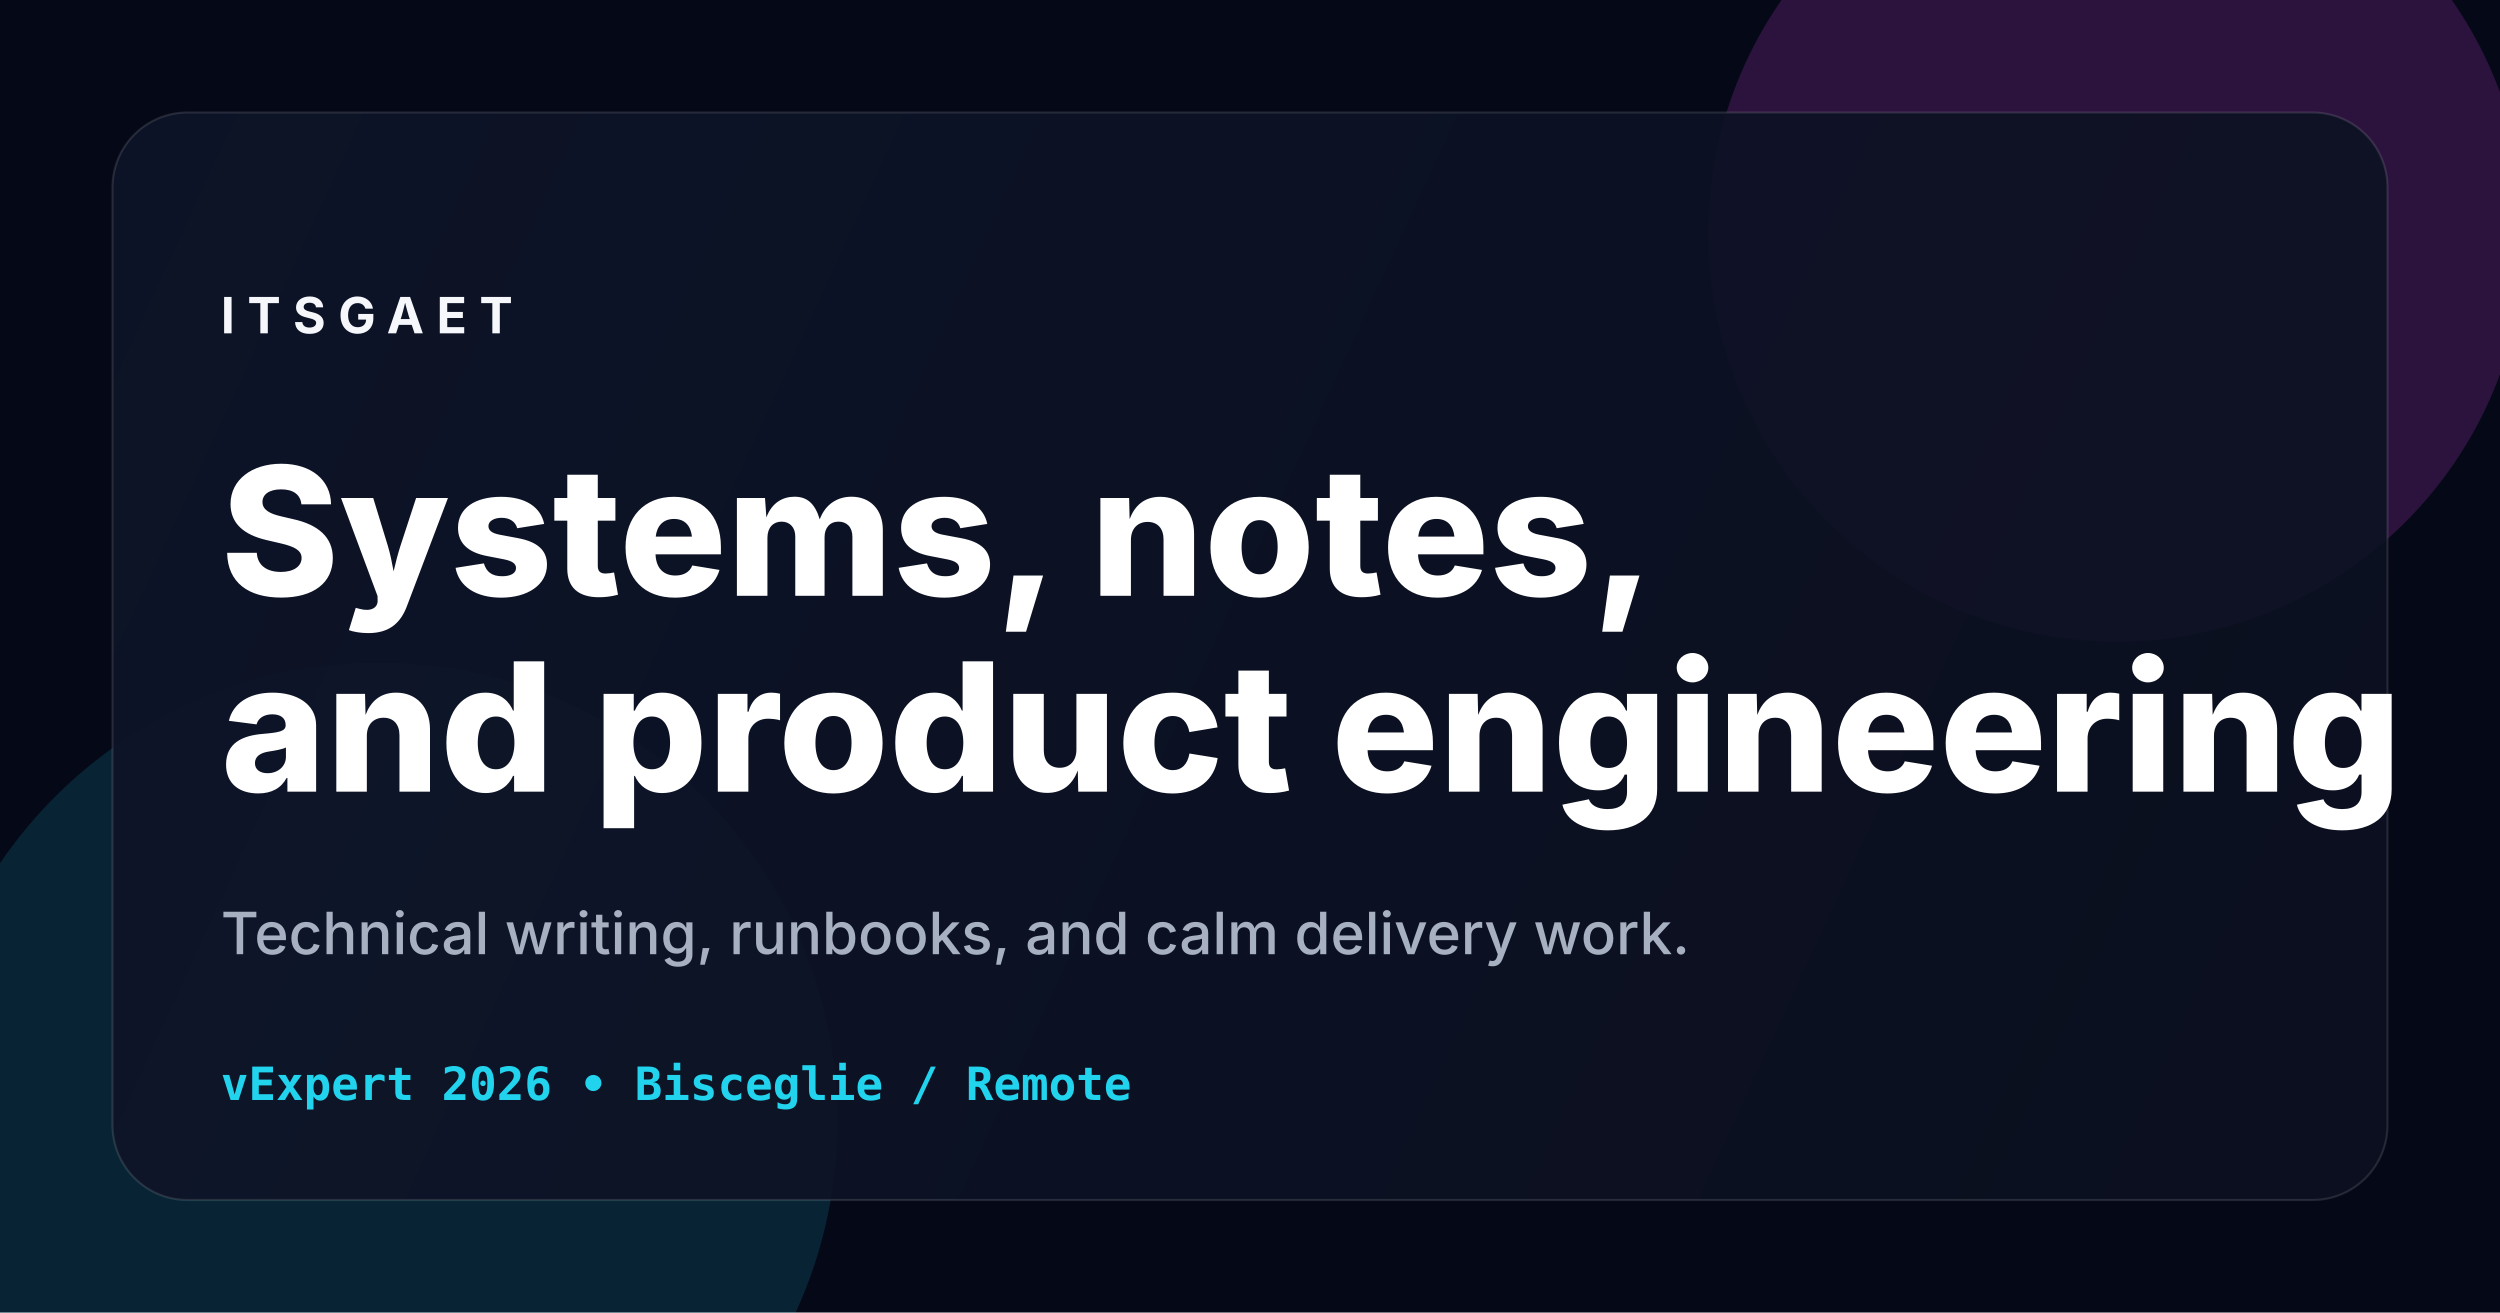
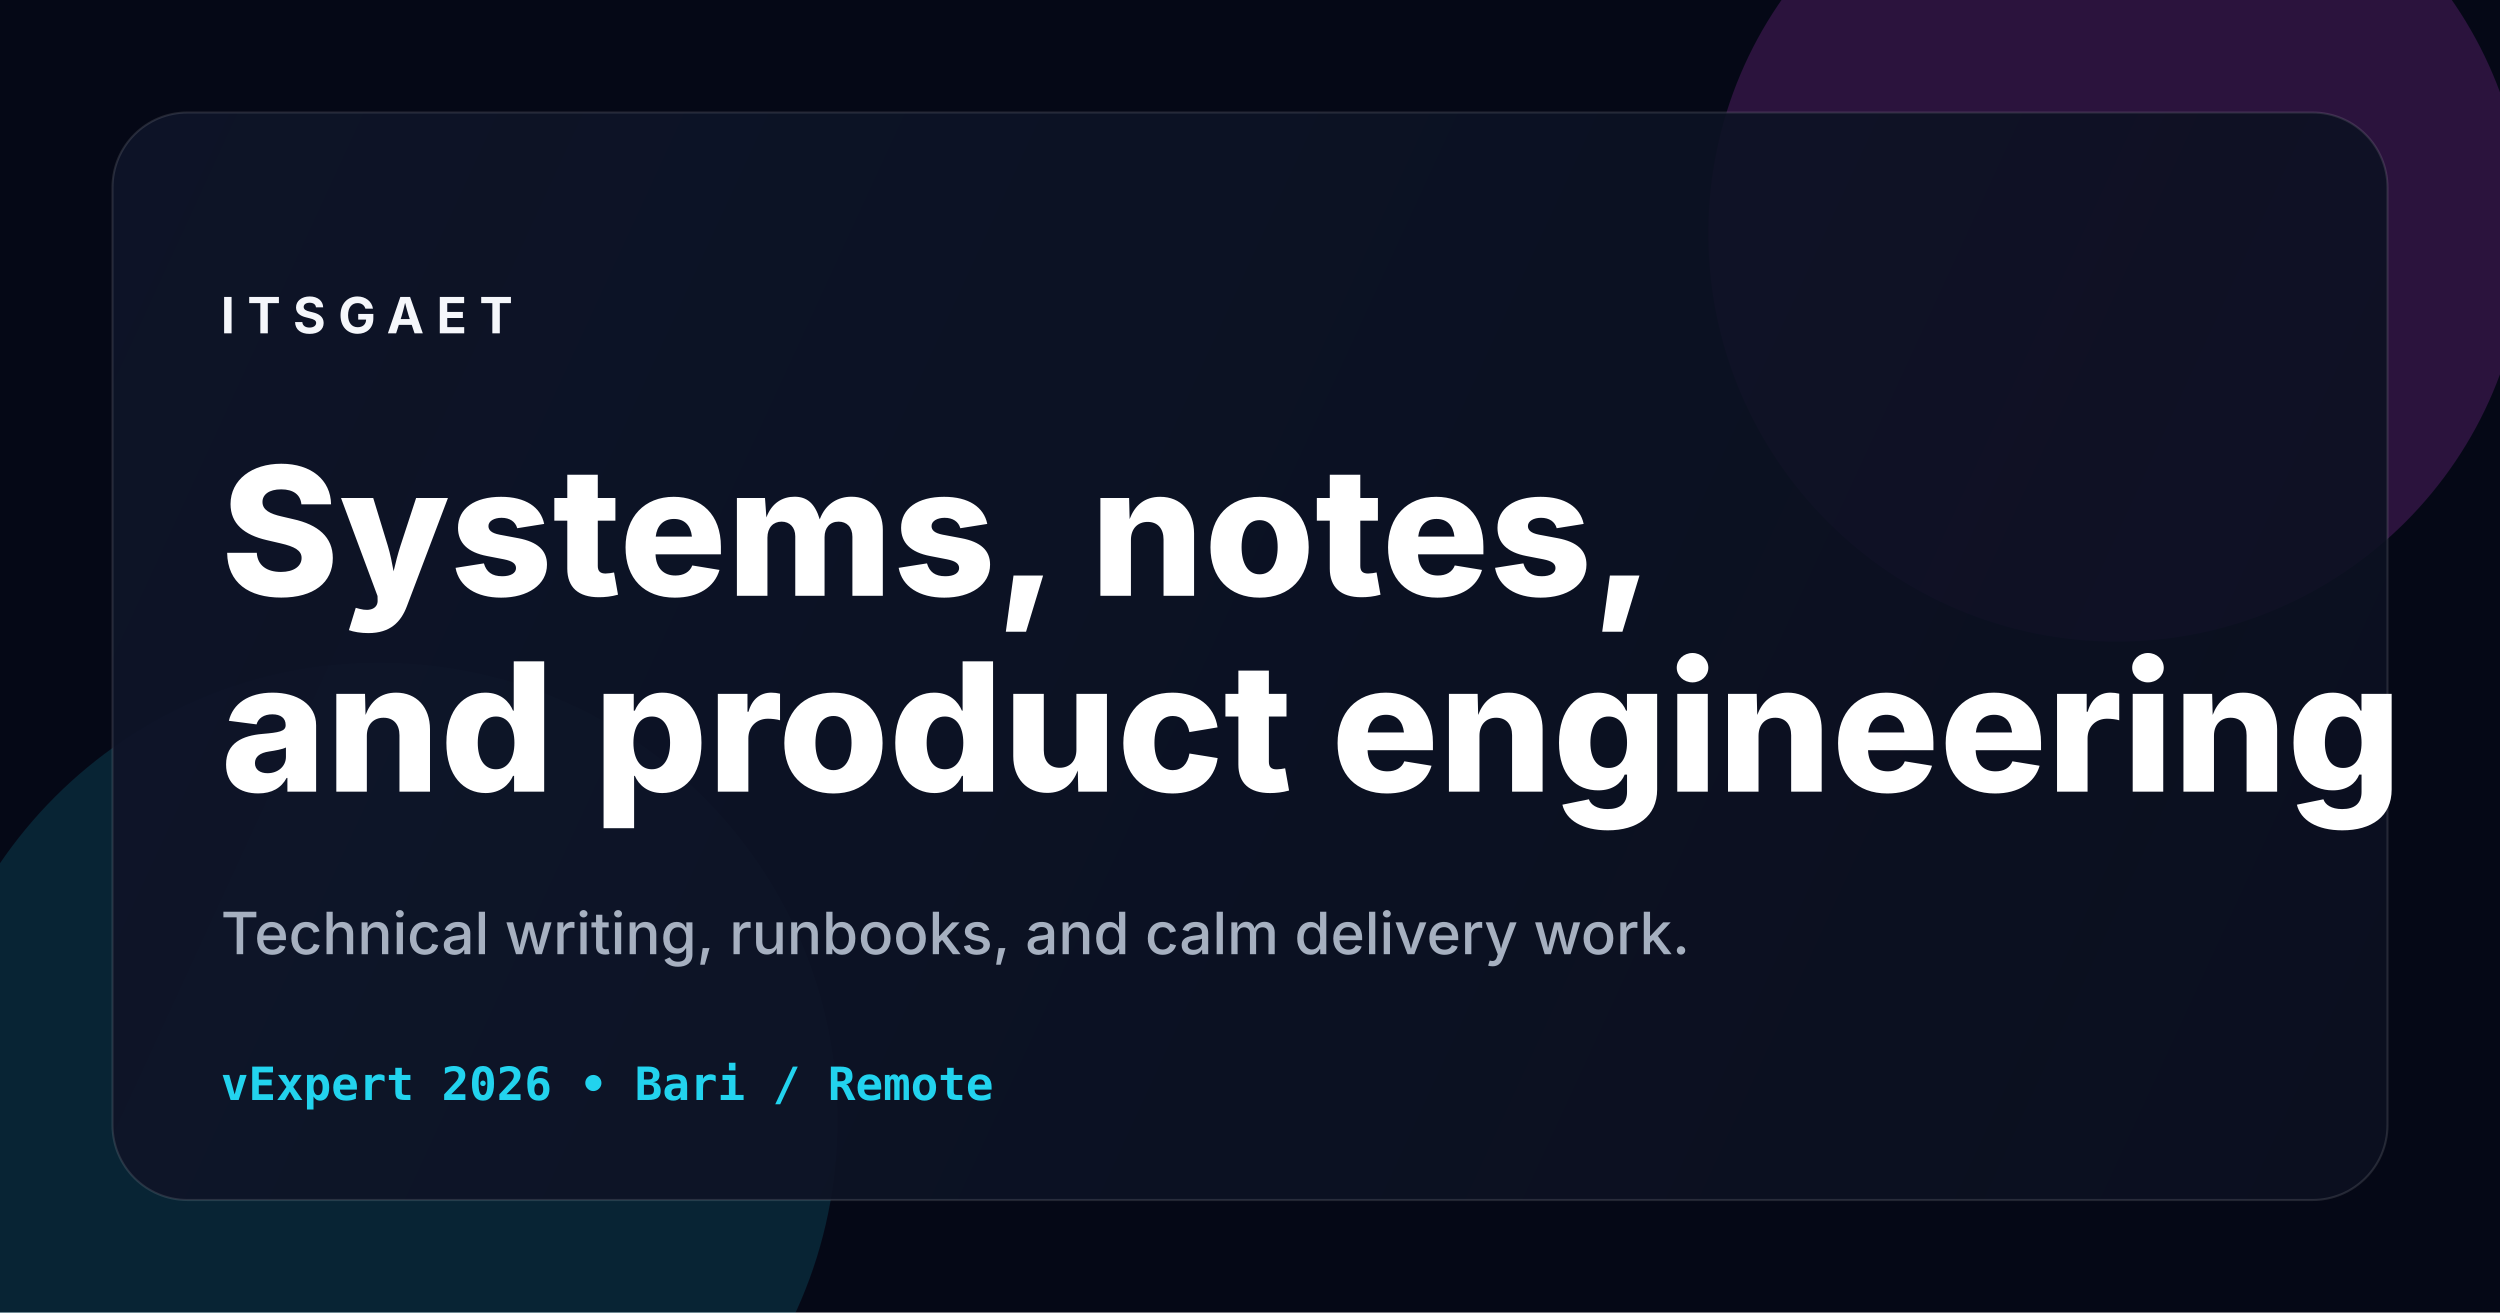
<svg xmlns="http://www.w3.org/2000/svg" width="1200" height="630" viewBox="0 0 1200 630" fill="none">
  <rect width="1200" height="630" fill="#050816" />
  <circle cx="1016" cy="112" r="196" fill="#D946EF" fill-opacity="0.18" />
  <circle cx="182" cy="538" r="220" fill="#22D3EE" fill-opacity="0.14" />
  <rect x="54" y="54" width="1092" height="522" rx="36" fill="url(#panel)" stroke="#FFFFFF" stroke-opacity="0.12" />
  <text x="106" y="160" fill="#F5F7FB" font-family="Inter, Arial, sans-serif" font-size="24" font-weight="700" letter-spacing="6">ITSGAET</text>
  <text x="106" y="286" fill="#FFFFFF" font-family="Inter, Arial, sans-serif" font-size="86" font-weight="800">Systems, notes,</text>
  <text x="106" y="380" fill="#FFFFFF" font-family="Inter, Arial, sans-serif" font-size="86" font-weight="800">and product engineering</text>
  <text x="106" y="458" fill="#A6B0C0" font-family="Inter, Arial, sans-serif" font-size="28" font-weight="500">Technical writing, runbooks, and calm delivery work.</text>
-   <text x="106" y="528" fill="#22D3EE" font-family="JetBrains Mono, monospace" font-size="22" font-weight="700">vExpert 2026 • Bisceglie / Remote</text>
+   <text x="106" y="528" fill="#22D3EE" font-family="JetBrains Mono, monospace" font-size="22" font-weight="700">vExpert 2026 • Bari / Remote</text>
  <defs>
    <linearGradient id="panel" x1="87" y1="77" x2="1134" y2="559" gradientUnits="userSpaceOnUse">
      <stop stop-color="#0E1428" stop-opacity="0.94" />
      <stop offset="1" stop-color="#0B1020" stop-opacity="0.88" />
    </linearGradient>
  </defs>
</svg>
